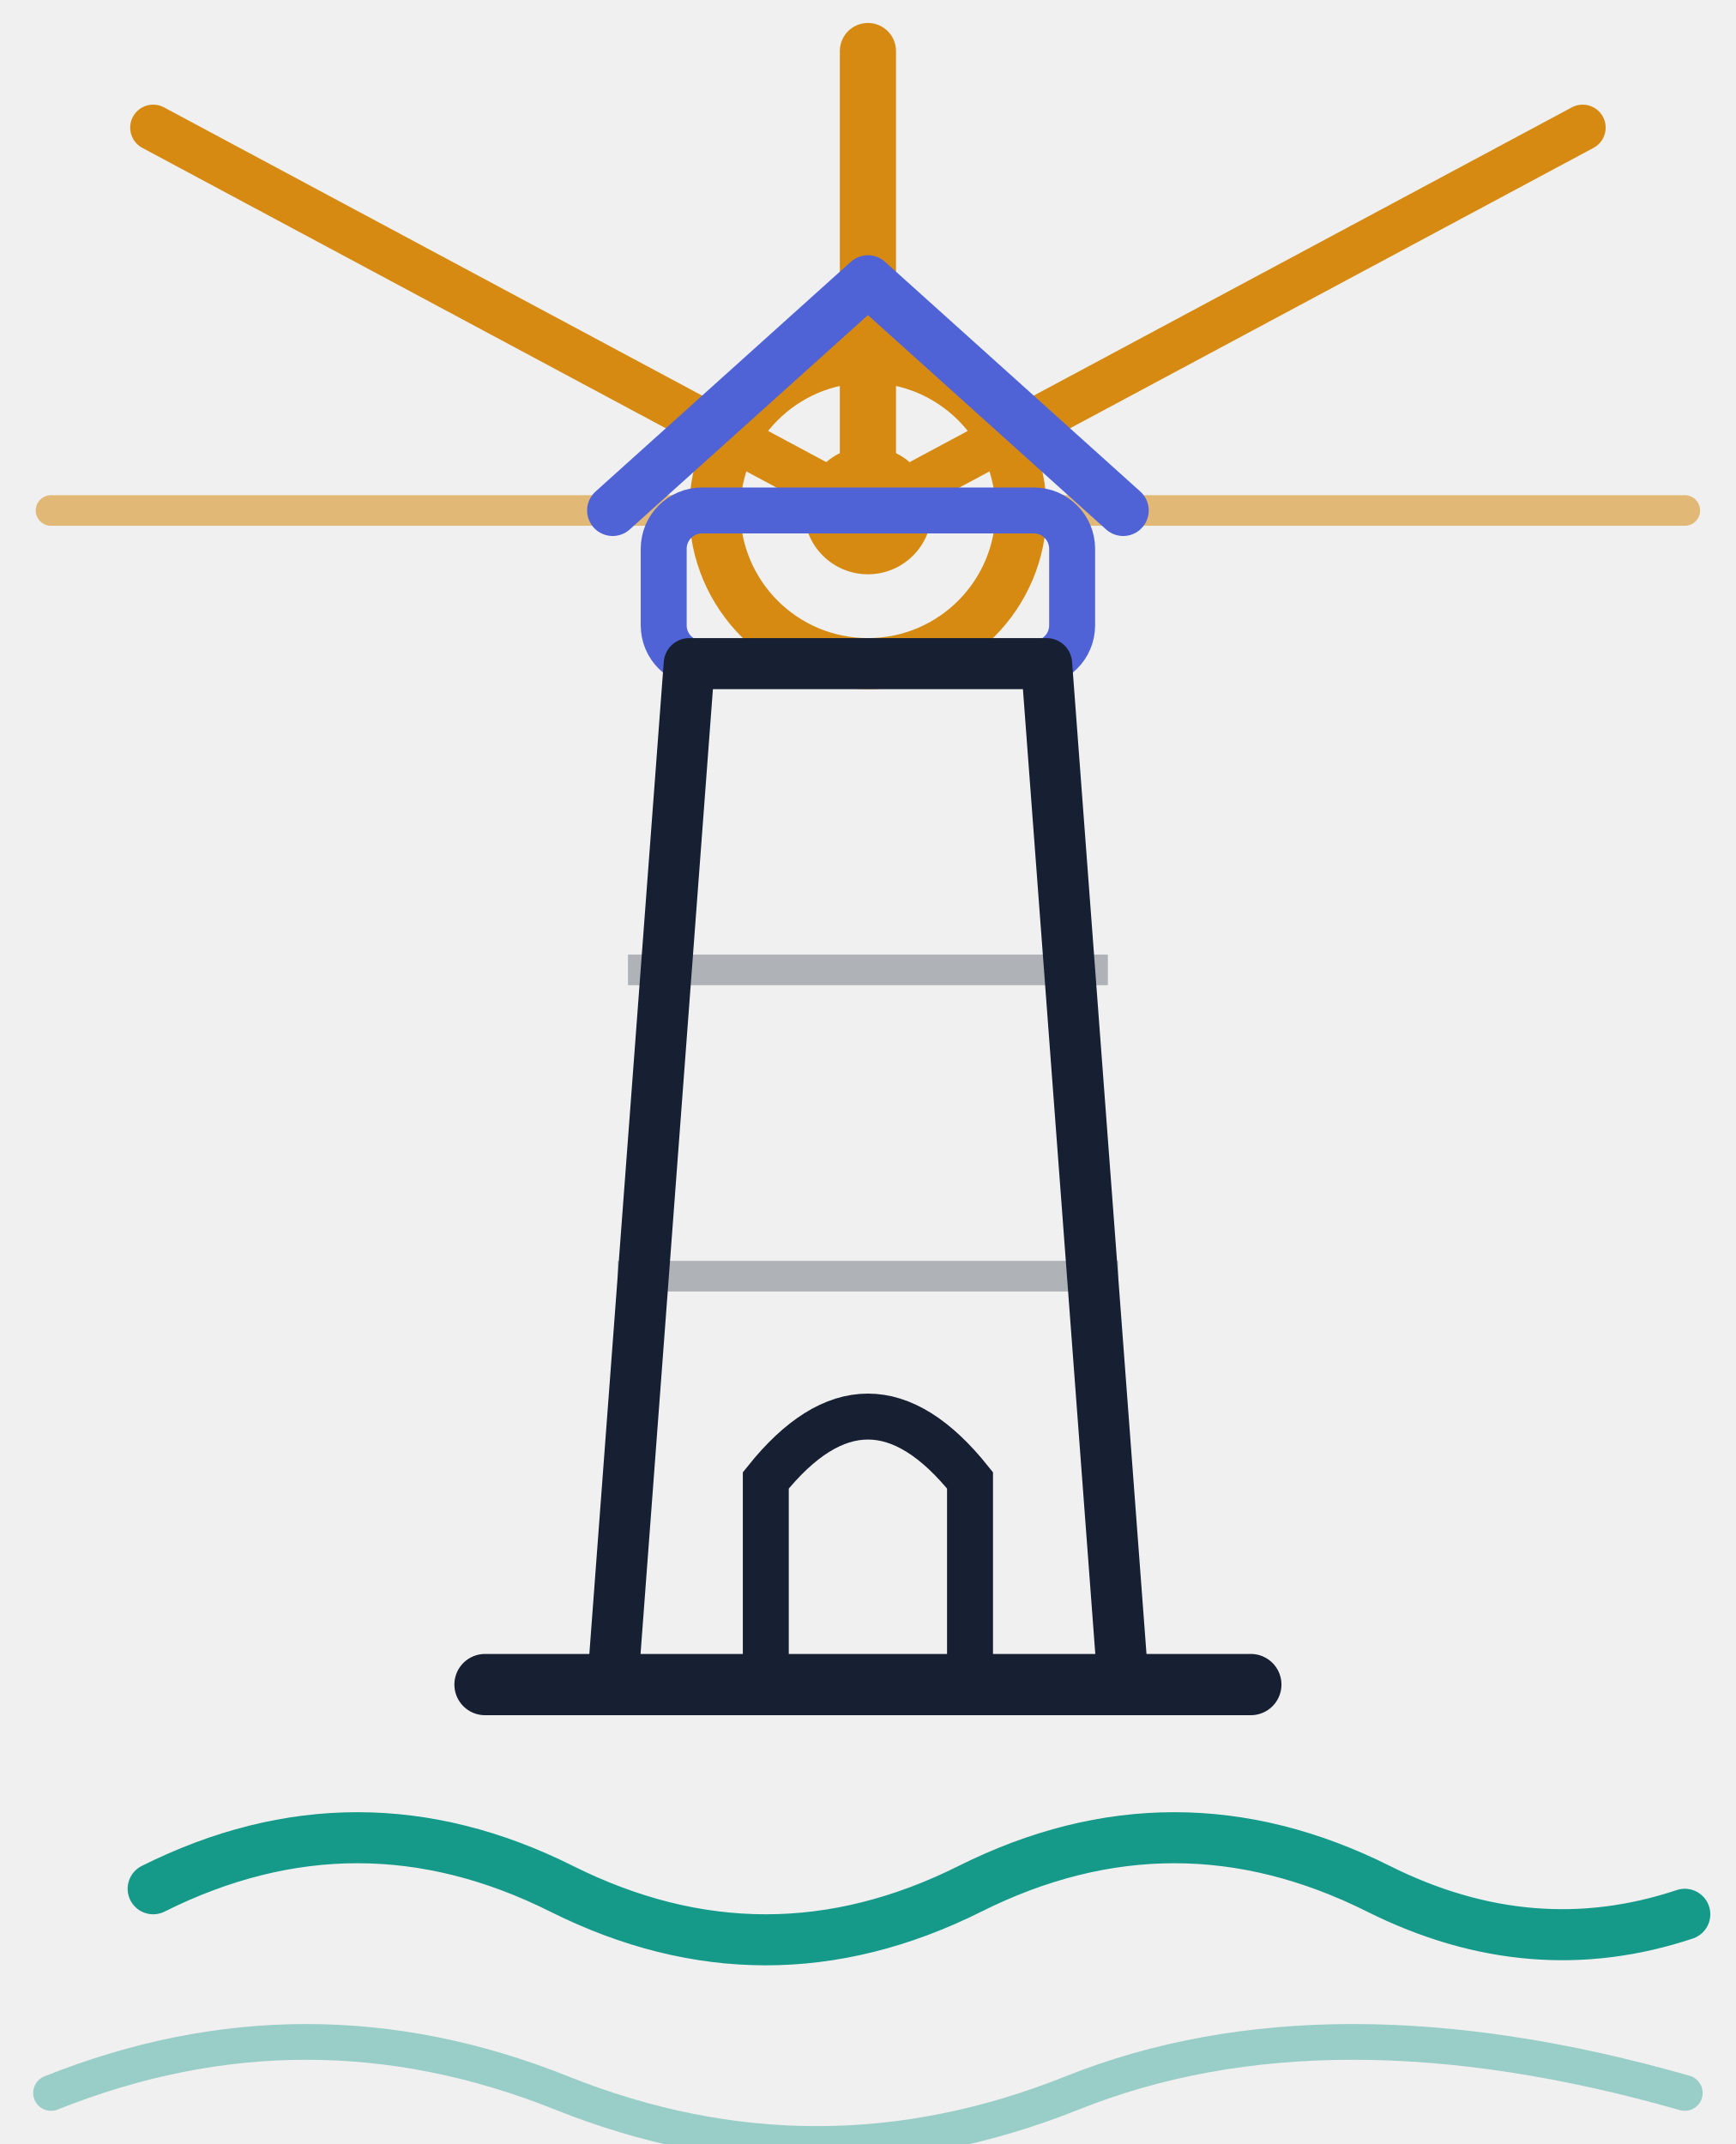
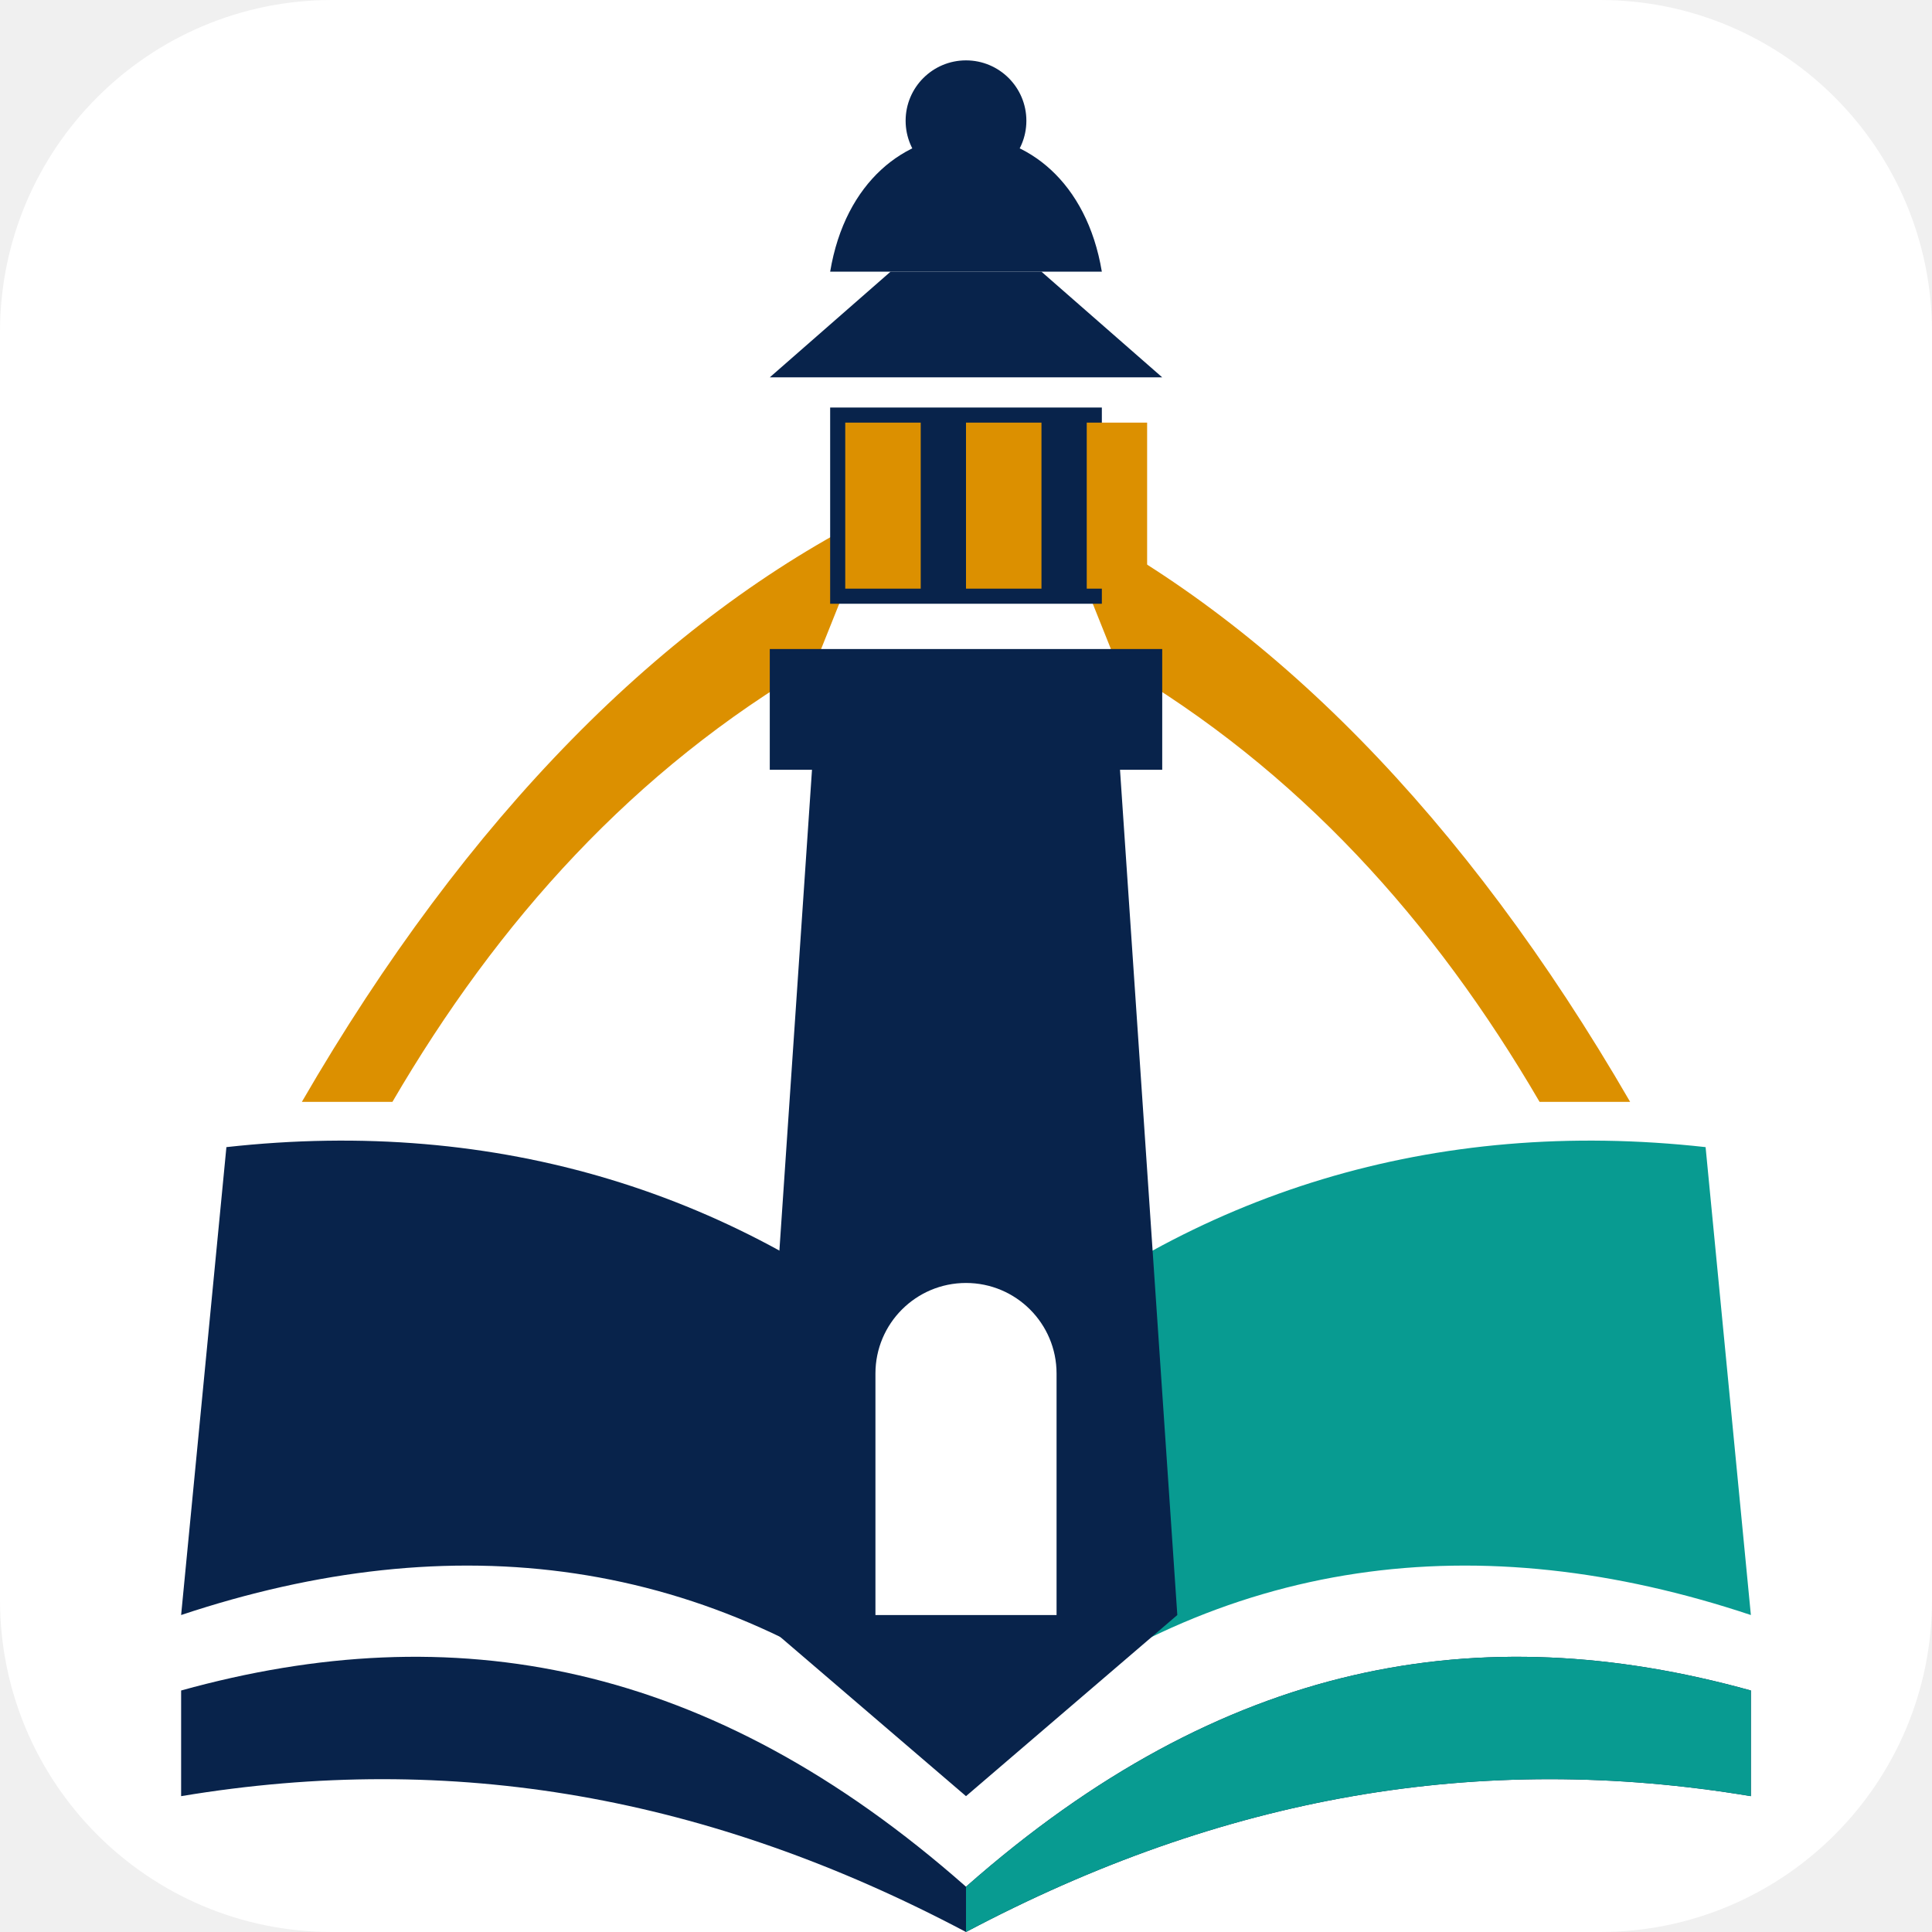
- <svg xmlns="http://www.w3.org/2000/svg" viewBox="0 0 68 84" fill="none">
-   <line x1="34" y1="20" x2="6" y2="5" stroke="#d68a11" stroke-width="1.8" stroke-linecap="round" />
-   <line x1="34" y1="20" x2="62" y2="5" stroke="#d68a11" stroke-width="1.8" stroke-linecap="round" />
-   <line x1="34" y1="20" x2="34" y2="2" stroke="#d68a11" stroke-width="2.2" stroke-linecap="round" />
-   <line x1="34" y1="20" x2="2" y2="20" stroke="#d68a11" stroke-width="1.2" stroke-linecap="round" opacity="0.55" />
-   <line x1="34" y1="20" x2="66" y2="20" stroke="#d68a11" stroke-width="1.2" stroke-linecap="round" opacity="0.55" />
-   <circle cx="34" cy="20" r="6" fill="none" stroke="#d68a11" stroke-width="2" />
-   <circle cx="34" cy="20" r="2.5" fill="#d68a11" />
-   <path d="M24 20 L34 11 L44 20" fill="none" stroke="#4f63d7" stroke-width="2" stroke-linejoin="round" stroke-linecap="round" />
-   <rect x="26" y="20" width="16" height="6" rx="1.5" fill="none" stroke="#4f63d7" stroke-width="1.8" />
-   <path d="M27 26 L24 66 L44 66 L41 26 Z" fill="none" stroke="#172033" stroke-width="2" stroke-linejoin="round" />
-   <line x1="24.6" y1="38" x2="43.4" y2="38" stroke="#172033" stroke-width="1.2" opacity="0.3" />
-   <line x1="24.2" y1="50" x2="43.8" y2="50" stroke="#172033" stroke-width="1.2" opacity="0.3" />
-   <path d="M30 66 L30 58 Q34 53 38 58 L38 66" fill="none" stroke="#172033" stroke-width="1.8" stroke-linecap="round" />
-   <line x1="19" y1="66" x2="49" y2="66" stroke="#172033" stroke-width="2.4" stroke-linecap="round" />
-   <path d="M6 74 Q14 70 22 74 Q30 78 38 74 Q46 70 54 74 Q60 77 66 75" stroke="#159a8a" stroke-width="2" fill="none" stroke-linecap="round" />
-   <path d="M2 82 Q12 78 22 82 Q32 86 42 82 Q52 78 66 82" stroke="#159a8a" stroke-width="1.4" fill="none" stroke-linecap="round" opacity="0.4" />
+ <svg xmlns="http://www.w3.org/2000/svg" viewBox="0 0 128 128" role="img" aria-labelledby="title">
+   <rect width="128" height="128" rx="22" fill="#fff" />
+   <path d="M15 76c18-2 34 3 47 14v25C47 103 30 101 12 107z" fill="#08234b" />
+   <path d="M113 76c-18-2-34 3-47 14v25c15-12 32-14 50-8z" fill="#089b91" />
+   <path d="M12 112c18-5 35-2 52 13 17-15 34-18 52-13v7c-18-3-35 0-52 9-17-9-34-12-52-9z" fill="#08234b" />
+   <path d="M64 125c17-15 34-18 52-13v7c-18-3-35 0-52 9z" fill="#089b91" />
+   <path d="M20 73c11-19 24-32 38-39l-4 10C42 51 33 61 26 73zM108 73c-11-19-24-32-38-39l4 10c12 7 21 17 28 29z" fill="#dc9000" />
+   <path d="M54 48h20l4 59-14 12-14-12z" fill="#08234b" />
+   <path d="M58 107V91a6 6 0 0 1 12 0v16z" fill="#fff" />
+   <path d="M51 43h26v8H51zM55 27h18v13H55z" fill="#08234b" />
+   <path d="M56 28h5v11h-5zm8 0h5v11h-5zm8 0h4v11h-4z" fill="#dc9000" />
+   <path d="M51 25h26l-8-7H59z" fill="#08234b" />
+   <path d="M55 18c1-6 5-9 9-9s8 3 9 9z" fill="#08234b" />
+   <circle cx="64" cy="8" r="4" fill="#08234b" />
</svg>
